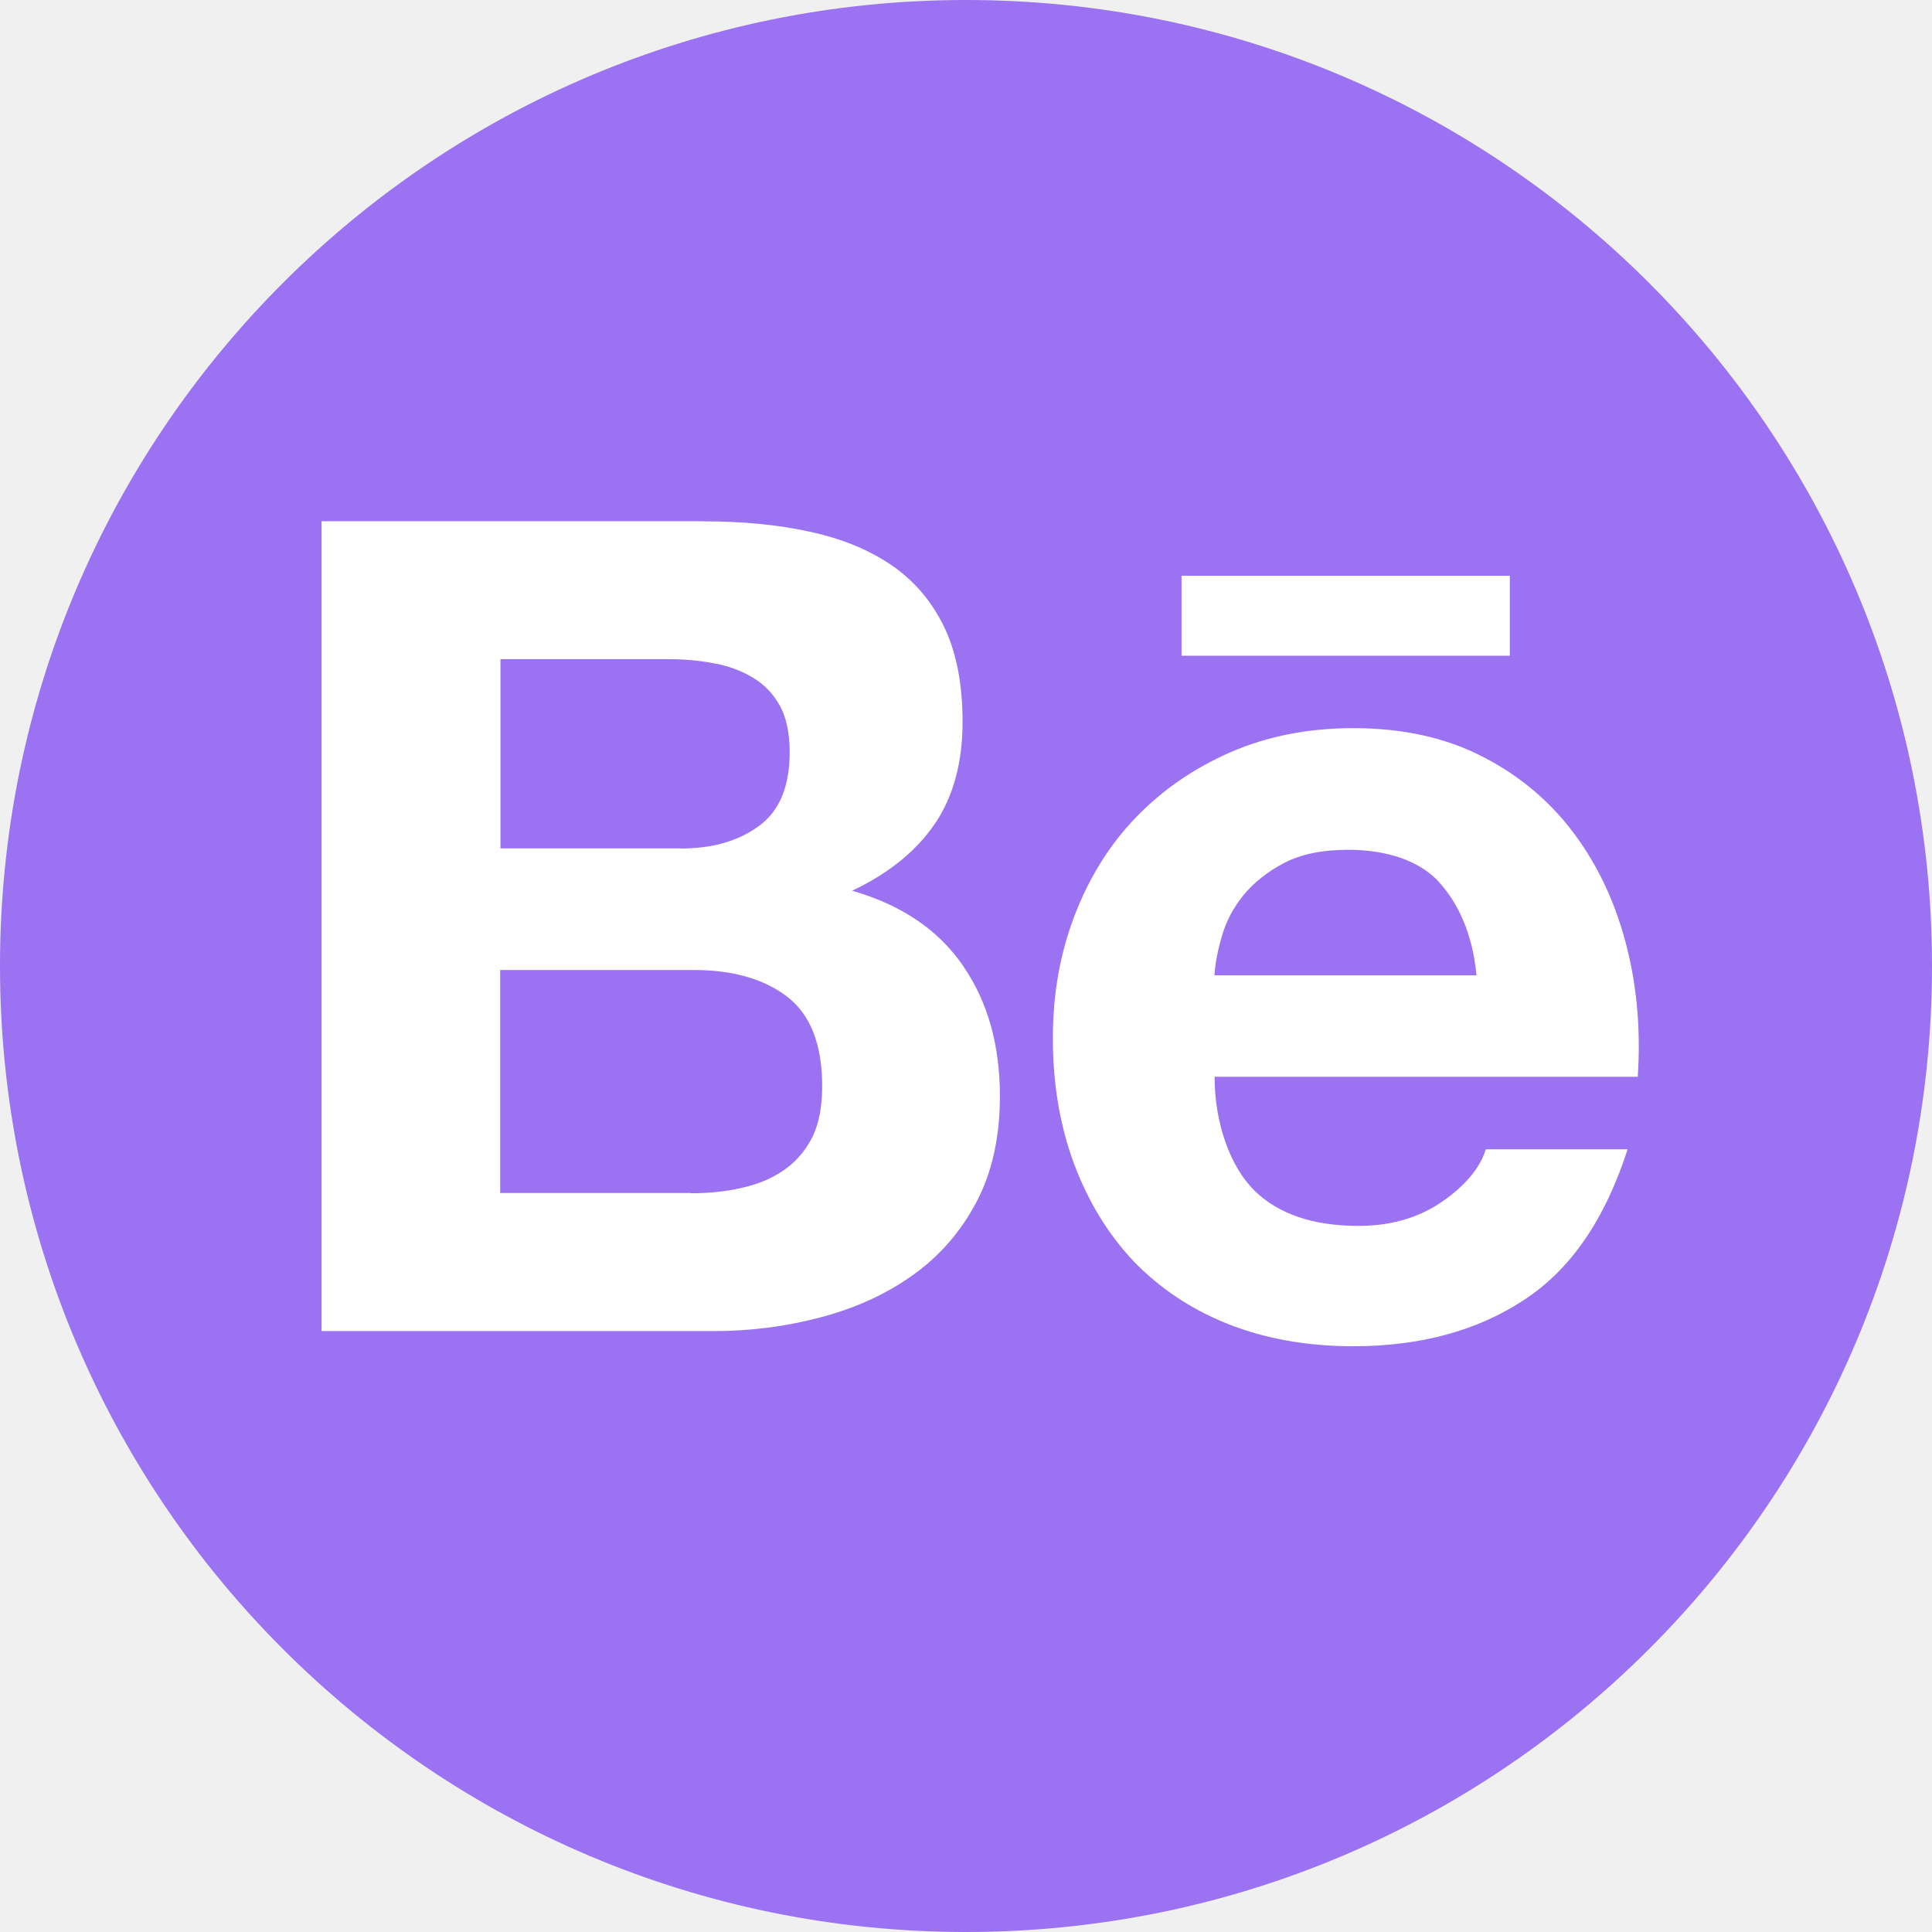
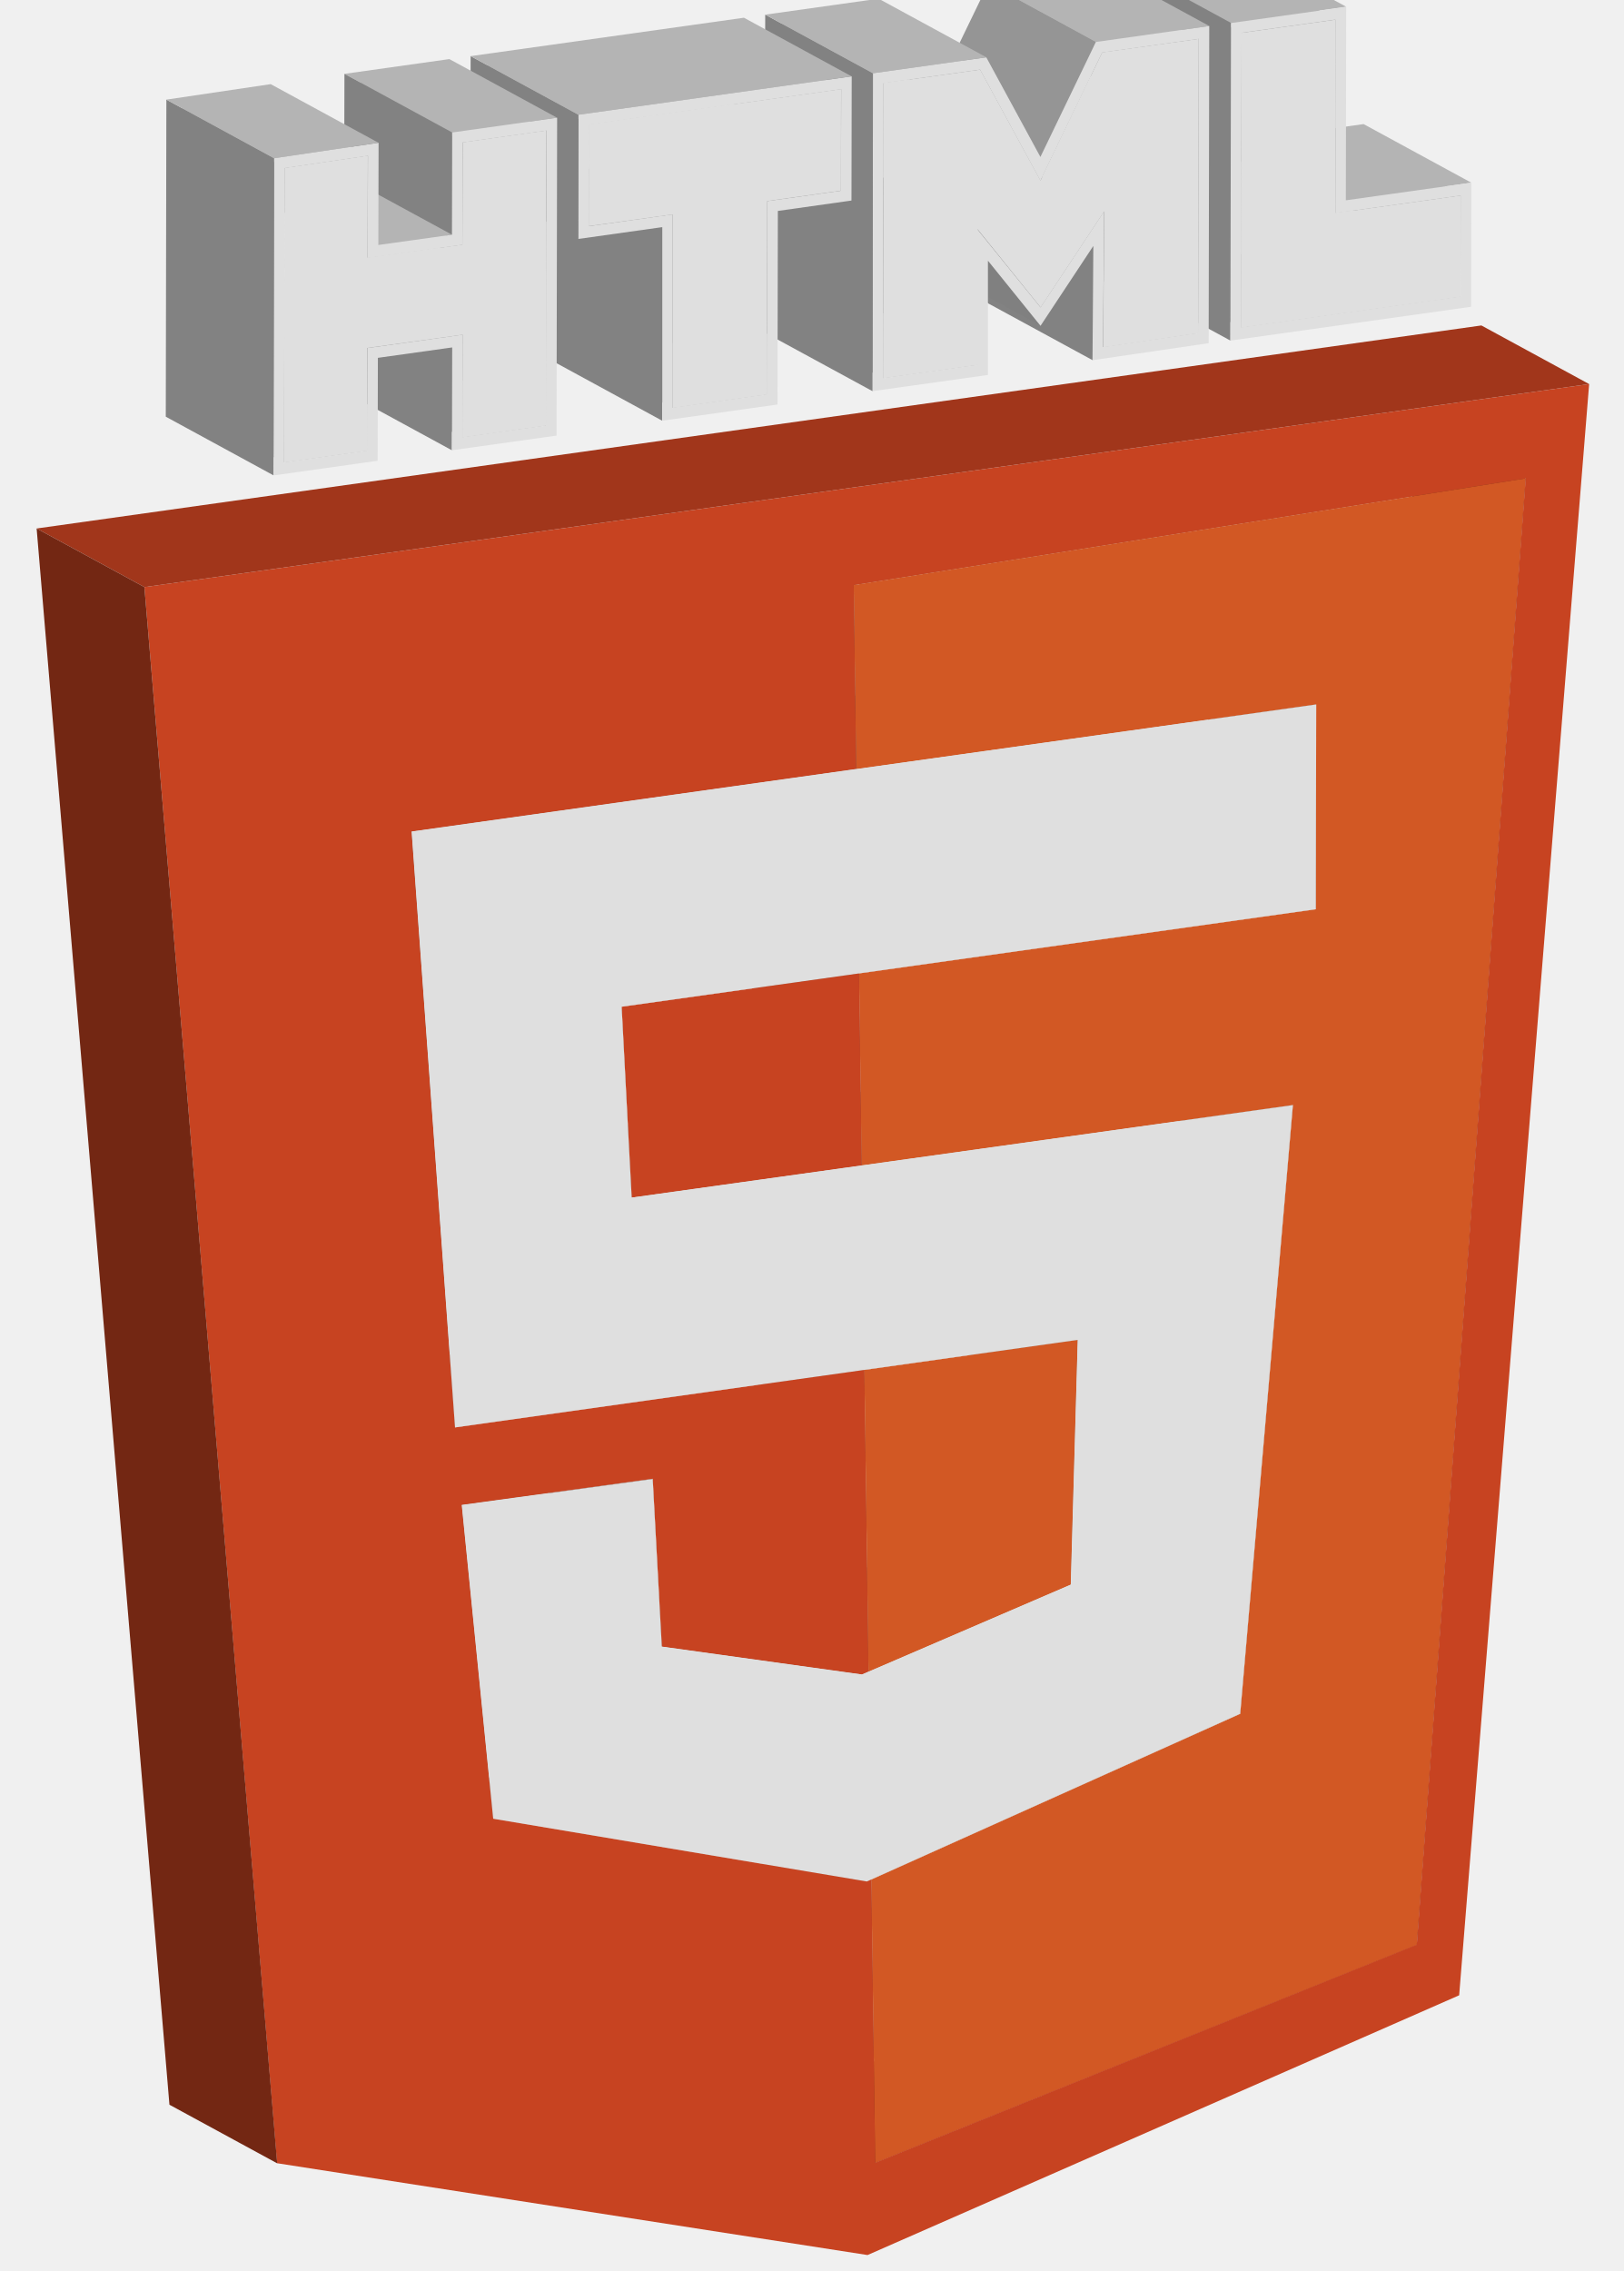
- <svg xmlns="http://www.w3.org/2000/svg" id="Layer_2" viewBox="0 0 135 135">
+ <svg xmlns="http://www.w3.org/2000/svg" id="Layer_2" viewBox="0 0 137.38 192.17">
  <defs>
-     <style>.cls-1{fill:#fff;}.cls-2{fill:#9b72f2;}</style>
+     <style>.cls-1{fill:#d25824;}.cls-2{fill:#a1361b;}.cls-3{fill:#c74321;}.cls-4{fill:#aa471d;}.cls-5{fill:#9c9c9c;}.cls-6{fill:#a0361b;}.cls-7{fill:#9a341a;}.cls-8{fill:#a9471d;}.cls-9{fill:#732713;}.cls-10{fill:#959595;}.cls-11{fill:#7b3315;}.cls-12{fill:#b4b4b4;}.cls-13{fill:#818181;}.cls-14{fill:gray;}.cls-15{fill:#828282;}.cls-16{fill:none;isolation:isolate;}.cls-17{fill:#7d3515;}.cls-18{fill:#adadad;}.cls-19{fill:#b3b3b3;}.cls-20{fill:#762814;}.cls-21{fill:#838383;}.cls-22{fill:#7b3415;}.cls-23{fill:#dfdfdf;}</style>
  </defs>
  <g id="Layer_1-2">
-     <circle class="cls-2" cx="67.5" cy="67.5" r="67.5" />
-     <path class="cls-1" d="m49.18,36.43c2.71,0,5.15.23,7.38.72,2.22.47,4.12,1.25,5.72,2.33,1.58,1.08,2.81,2.51,3.69,4.32.86,1.78,1.29,4.01,1.29,6.64,0,2.85-.65,5.23-1.94,7.13-1.3,1.9-3.22,3.46-5.78,4.67,3.48,1,6.06,2.76,7.77,5.27,1.72,2.52,2.56,5.54,2.56,9.08,0,2.87-.55,5.34-1.65,7.42-1.11,2.1-2.62,3.81-4.48,5.12-1.87,1.33-4.03,2.3-6.44,2.93-2.38.63-4.86.95-7.4.95h-27.43v-56.59h26.68Zm-1.61,22.86c2.21,0,4.04-.52,5.48-1.59,1.43-1.04,2.13-2.77,2.13-5.15,0-1.32-.23-2.4-.69-3.25-.48-.85-1.12-1.51-1.92-1.97-.8-.48-1.7-.81-2.74-.99-1.03-.2-2.1-.28-3.2-.28h-11.66v13.22h12.61Zm.69,24.09c1.23,0,2.4-.11,3.49-.36,1.11-.24,2.1-.63,2.94-1.2.83-.55,1.52-1.3,2.02-2.26.5-.95.74-2.18.74-3.67,0-2.92-.82-4.99-2.45-6.25-1.63-1.24-3.81-1.86-6.5-1.86h-13.55v15.58h13.3Z" />
-     <path class="cls-1" d="m87.65,83.19c1.68,1.65,4.12,2.47,7.28,2.47,2.27,0,4.23-.57,5.88-1.72,1.63-1.14,2.62-2.36,3.01-3.63h9.91c-1.59,4.93-4.01,8.45-7.31,10.57-3.26,2.13-7.23,3.19-11.86,3.19-3.23,0-6.13-.52-8.74-1.55-2.61-1.04-4.78-2.5-6.62-4.4-1.79-1.91-3.17-4.17-4.16-6.83-.98-2.64-1.47-5.57-1.47-8.73s.51-5.93,1.51-8.57c1.02-2.65,2.43-4.94,4.29-6.87,1.86-1.93,4.07-3.45,6.64-4.57,2.57-1.11,5.41-1.67,8.55-1.67,3.47,0,6.5.67,9.11,2.03,2.59,1.34,4.72,3.16,6.39,5.43,1.67,2.27,2.86,4.86,3.6,7.78.74,2.9.99,5.94.78,9.12h-29.57c0,3.24,1.1,6.31,2.79,7.95Zm12.93-21.53c-1.34-1.48-3.6-2.28-6.37-2.28-1.8,0-3.29.3-4.48.92-1.16.61-2.12,1.37-2.85,2.26-.73.91-1.22,1.86-1.51,2.89-.29.99-.46,1.9-.51,2.7h18.31c-.27-2.87-1.25-4.99-2.59-6.48Z" />
-     <rect class="cls-1" x="82.56" y="40.23" width="22.94" height="5.59" />
+     <g class="cls-16">
+       <polygon class="cls-2" points="74.07 183.02 64.95 178.06 110.78 159.62 119.9 164.58 74.07 183.02" />
+       <polygon class="cls-17" points="104.96 145.02 95.85 140.06 100.31 88.55 109.42 93.51 104.96 145.02" />
+       <polygon class="cls-11" points="74.07 183.02 64.95 178.06 64.62 154.08 73.74 159.04 74.07 183.02" />
+       <polygon class="cls-8" points="73.74 159.04 64.62 154.08 95.85 140.06 104.96 145.02 73.74 159.04" />
+       <polygon class="cls-6" points="73.36 159.21 64.24 154.25 64.62 154.08 73.74 159.04 73.36 159.21" />
+       <polygon class="cls-21" points="90.62 134.09 81.51 129.13 82.1 108.42 91.21 113.38 90.62 134.09" />
+       <polygon class="cls-20" points="119.9 164.58 110.78 159.62 120 35.52 129.12 40.48 119.9 164.58" />
+       <polygon class="cls-19" points="73.5 141.46 64.38 136.5 81.51 129.13 90.62 134.09 73.5 141.46" />
+       <polygon class="cls-19" points="72.95 141.7 63.83 136.74 64.38 136.5 73.5 141.46 72.95 141.7" />
+       <polygon class="cls-22" points="111.36 76.94 102.24 71.98 102.27 54.65 111.39 59.61 111.36 76.94" />
+       <polygon class="cls-11" points="73.5 141.46 64.38 136.5 64.04 110.96 73.15 115.92 73.5 141.46" />
+       <polygon class="cls-4" points="73.15 115.92 64.04 110.96 82.1 108.42 91.21 113.38 73.15 115.92" />
+       <polygon class="cls-18" points="56.01 139.34 46.89 134.38 63.83 136.74 72.95 141.7 56.01 139.34" />
+       <polygon class="cls-12" points="72.92 98.62 63.8 93.66 100.31 88.55 109.42 93.51 72.92 98.62" />
+       <polygon class="cls-7" points="41.74 153.9 32.62 148.94 64.24 154.25 73.36 159.21 41.74 153.9" />
+       <polygon class="cls-9" points="56.01 139.34 46.89 134.38 46.12 120.19 55.24 125.15 56.01 139.34" />
+       <polygon class="cls-12" points="53.46 101.34 44.34 96.38 63.8 93.66 72.92 98.62 53.46 101.34" />
+       <polygon class="cls-11" points="72.92 98.62 63.8 93.66 63.58 77.41 72.7 82.37 72.92 98.62" />
+       <polygon class="cls-4" points="72.7 82.37 63.58 77.41 102.24 71.98 111.36 76.94 72.7 82.37" />
+       <polygon class="cls-12" points="39.08 127.36 29.96 122.4 46.12 120.19 55.24 125.15 39.08 127.36" />
+       <polygon class="cls-14" points="41.74 153.9 32.62 148.94 29.96 122.4 39.08 127.36 41.74 153.9" />
+       <polygon class="cls-12" points="72.46 65.08 63.34 60.12 102.27 54.65 111.39 59.61 72.46 65.08" />
+       <polygon class="cls-2" points="38.51 120.79 29.4 115.83 64.04 110.96 73.15 115.92 38.51 120.79" />
+       <polygon class="cls-4" points="72.25 49.51 63.13 44.55 120 35.52 129.12 40.48 72.25 49.51" />
+       <polygon class="cls-1" points="72.25 49.51 129.12 40.48 119.9 164.58 74.07 183.02 73.74 159.04 104.96 145.02 109.42 93.51 72.92 98.62 72.7 82.37 111.36 76.94 111.39 59.61 72.46 65.08 72.25 49.51" />
+       <polygon class="cls-11" points="72.46 65.08 63.34 60.12 63.13 44.55 72.25 49.51 72.46 65.08" />
+       <polygon class="cls-9" points="53.46 101.34 44.34 96.38 43.49 80.23 52.61 85.19 53.46 101.34" />
+       <polygon class="cls-2" points="52.61 85.19 43.49 80.23 63.58 77.41 72.7 82.37 52.61 85.19" />
+       <polygon class="cls-3" points="52.61 85.19 72.7 82.37 72.92 98.62 53.46 101.34 52.61 85.19" />
+       <polygon class="cls-12" points="34.84 70.37 25.72 65.41 63.34 60.12 72.46 65.08 34.84 70.37" />
+       <polygon class="cls-13" points="38.51 120.79 29.4 115.83 25.72 65.41 34.84 70.37 38.51 120.79" />
+       <path class="cls-3" d="m12.22,49.68l122.27-17.18-11,136.34-50.07,21.98-49.97-7.77L12.22,49.68Zm107.68,114.89l9.22-124.1-56.87,9.03.21,15.57-37.63,5.29,3.68,50.42,34.64-4.87.35,25.54-.55.24-16.94-2.36-.77-14.2-16.16,2.21,2.66,26.54,31.62,5.31.38-.17.33,23.99,45.83-18.45" />
+       <polygon class="cls-1" points="73.15 115.92 73.5 141.46 90.62 134.09 91.21 113.38 73.15 115.92" />
+       <polygon class="cls-23" points="111.39 59.61 111.36 76.94 72.7 82.37 52.61 85.19 53.46 101.34 72.92 98.62 109.42 93.51 104.96 145.02 73.74 159.04 73.36 159.21 41.74 153.9 39.08 127.36 55.24 125.15 56.01 139.34 72.95 141.7 73.5 141.46 90.62 134.09 91.21 113.38 73.15 115.92 38.51 120.79 34.84 70.37 72.46 65.08 111.39 59.61" />
+       <polygon class="cls-2" points="12.22 49.68 3.1 44.72 125.37 27.54 134.49 32.5 12.22 49.68" />
+       <polygon class="cls-9" points="23.46 183.06 14.34 178.1 3.1 44.72 12.22 49.68 23.46 183.06" />
+     </g>
+     <g class="cls-16">
+       <polygon class="cls-15" points="123.61 25.12 114.5 20.16 114.51 11.58 123.63 16.54 123.61 25.12" />
+       <polygon class="cls-12" points="113.01 18.03 103.89 13.07 114.51 11.58 123.63 16.54 113.01 18.03" />
+       <polygon class="cls-12" points="113.9 16.95 104.78 11.99 115.4 10.5 124.52 15.46 113.9 16.95" />
+       <polygon class="cls-12" points="105.02 27.73 95.9 22.77 114.5 20.16 123.61 25.12 105.02 27.73" />
+       <polygon class="cls-15" points="113.01 18.03 103.89 13.07 103.92 -3.3 113.04 1.66 113.01 18.03" />
+       <polygon class="cls-12" points="105.07 2.78 95.95 -2.18 103.92 -3.3 113.04 1.66 105.07 2.78" />
+       <polygon class="cls-15" points="105.02 27.73 95.9 22.77 95.95 -2.18 105.07 2.78 105.02 27.73" />
+       <polygon class="cls-23" points="113.04 1.66 113.01 18.03 123.63 16.54 123.61 25.12 105.02 27.73 105.07 2.78 113.04 1.66" />
+       <polygon class="cls-12" points="104.18 1.94 95.06 -3.02 104.81 -4.39 113.93 .57 104.18 1.94" />
+       <polygon class="cls-15" points="104.13 28.82 95.01 23.86 95.06 -3.02 104.18 1.94 104.13 28.82" />
+       <path class="cls-23" d="m113.9,16.95l10.62-1.49-.02,10.5-20.37,2.86.05-26.87,9.75-1.37-.03,16.38Zm9.72,8.17l.02-8.58-10.62,1.49.03-16.38-7.97,1.12-.05,24.95,18.59-2.61" />
+     </g>
+     <g class="cls-16">
+       <polygon class="cls-12" points="93.37 29.39 84.25 24.43 92.29 23.24 101.41 28.2 93.37 29.39" />
+       <polygon class="cls-15" points="101.41 28.2 92.29 23.24 92.34 -1.67 101.45 3.29 101.41 28.2" />
+       <polygon class="cls-15" points="93.37 29.39 84.25 24.43 84.33 12.92 93.45 17.88 93.37 29.39" />
+       <polygon class="cls-15" points="92.47 30.48 83.35 25.52 83.42 15.85 92.54 20.81 92.47 30.48" />
+       <polygon class="cls-5" points="88.07 26.01 78.95 21.05 84.33 12.92 93.45 17.88 88.07 26.01" />
+       <polygon class="cls-12" points="93.28 4.43 84.17 -.53 92.34 -1.67 101.45 3.29 93.28 4.43" />
+       <polygon class="cls-10" points="88.06 15.28 78.94 10.32 84.17 -.53 93.28 4.43 88.06 15.28" />
+       <polygon class="cls-14" points="88.07 26.01 78.95 21.05 73.62 14.43 82.73 19.39 88.07 26.01" />
+       <polygon class="cls-14" points="88.07 27.56 78.95 22.6 74.5 17.09 83.62 22.05 88.07 27.56" />
+       <polygon class="cls-10" points="88.06 13.28 78.94 8.32 83.65 -1.41 92.76 3.55 88.06 13.28" />
+       <polygon class="cls-12" points="92.76 3.55 83.65 -1.41 93.23 -2.76 102.34 2.2 92.76 3.55" />
+       <polygon class="cls-15" points="82.72 30.89 73.6 25.93 73.62 14.43 82.73 19.39 82.72 30.89" />
+       <polygon class="cls-12" points="74.73 32.01 65.62 27.05 73.6 25.93 82.72 30.89 74.73 32.01" />
+       <polygon class="cls-14" points="88.06 15.28 78.94 10.32 73.83 .93 82.95 5.89 88.06 15.28" />
+       <polygon class="cls-15" points="74.73 32.01 65.62 27.05 65.65 2.08 74.76 7.04 74.73 32.01" />
+       <polygon class="cls-12" points="74.76 7.04 65.65 2.08 73.83 .93 82.95 5.89 74.76 7.04" />
+       <polygon class="cls-23" points="101.45 3.29 101.41 28.2 93.37 29.39 93.45 17.88 88.07 26.01 82.73 19.39 82.72 30.89 74.73 32.01 74.76 7.04 82.95 5.89 88.06 15.28 93.28 4.43 101.45 3.29" />
+       <path class="cls-23" d="m92.76,3.55l9.58-1.35-.05,26.84-9.83,1.44.07-9.67-4.47,6.76-4.45-5.51v9.67s-9.77,1.37-9.77,1.37l.03-26.9,9.6-1.35,4.58,8.43,4.7-9.74Zm8.64,24.66l.05-24.92-8.17,1.15-5.23,10.85-5.11-9.4-8.19,1.15-.03,24.98,7.99-1.12v-11.5s5.35,6.61,5.35,6.61l5.38-8.13-.09,11.51,8.04-1.18" />
+       <polygon class="cls-15" points="73.84 33.1 64.72 28.14 64.76 1.24 73.88 6.2 73.84 33.1" />
+       <polygon class="cls-12" points="73.88 6.2 64.76 1.24 74.36 -.11 83.48 4.85 73.88 6.2" />
+     </g>
+     <g class="cls-16">
+       <polygon class="cls-12" points="56.93 34.52 47.81 29.56 55.79 28.43 64.9 33.39 56.93 34.52" />
+       <polygon class="cls-15" points="71.17 16.13 62.05 11.17 62.07 2.58 71.18 7.54 71.17 16.13" />
+       <polygon class="cls-15" points="64.9 33.39 55.79 28.43 55.82 12.05 64.93 17.01 64.9 33.39" />
+       <polygon class="cls-12" points="64.93 17.01 55.82 12.05 62.05 11.17 71.17 16.13 64.93 17.01" />
+       <polygon class="cls-15" points="56.93 34.52 47.81 29.56 47.81 13.18 56.93 18.14 56.93 34.52" />
+       <polygon class="cls-15" points="56.04 35.6 46.93 30.64 46.92 14.26 56.04 19.22 56.04 35.6" />
+       <polygon class="cls-12" points="49.82 19.13 40.7 14.18 47.81 13.18 56.93 18.14 49.82 19.13" />
+       <polygon class="cls-12" points="49.83 10.54 40.72 5.58 62.07 2.58 71.18 7.54 49.83 10.54" />
+       <polygon class="cls-15" points="49.82 19.13 40.7 14.17 40.72 5.58 49.83 10.54 49.82 19.13" />
+       <path class="cls-23" d="m48.95,9.71l23.13-3.25-.02,10.51-6.23.88-.03,16.38-9.75,1.37v-16.38s-7.11,1-7.11,1l.02-10.51Zm22.22,6.43l.02-8.59-21.35,3-.02,8.59,7.11-1v16.38s7.97-1.12,7.97-1.12l.03-16.38,6.23-.88" />
+       <polygon class="cls-23" points="71.18 7.54 71.17 16.13 64.93 17.01 64.9 33.39 56.93 34.52 56.93 18.14 49.82 19.13 49.83 10.54 71.18 7.54" />
+       <polygon class="cls-15" points="48.93 20.22 39.81 15.26 39.83 4.75 48.95 9.71 48.93 20.22" />
+       <polygon class="cls-12" points="48.95 9.71 39.83 4.75 62.96 1.5 72.07 6.46 48.95 9.71" />
+     </g>
+     <g class="cls-16">
+       <polygon class="cls-12" points="39.13 37.02 30.02 32.06 37.09 31.06 46.21 36.02 39.13 37.02" />
+       <polygon class="cls-15" points="46.21 36.02 37.09 31.06 37.14 6.08 46.25 11.04 46.21 36.02" />
+       <polygon class="cls-15" points="39.13 37.02 30.02 32.06 30.03 23.36 39.15 28.32 39.13 37.02" />
+       <polygon class="cls-15" points="38.24 38.1 29.13 33.14 29.14 24.44 38.26 29.4 38.24 38.1" />
+       <polygon class="cls-12" points="31.08 29.44 21.97 24.48 30.03 23.36 39.15 28.32 31.08 29.44" />
+       <polygon class="cls-15" points="31.07 38.15 21.95 33.19 21.97 24.48 31.08 29.44 31.07 38.15" />
+       <polygon class="cls-12" points="39.16 12.04 30.04 7.08 37.14 6.08 46.25 11.04 39.16 12.04" />
+       <polygon class="cls-15" points="39.13 20.7 30.02 15.74 30.04 7.08 39.16 12.04 39.13 20.7" />
+       <polygon class="cls-12" points="24.03 39.14 14.92 34.18 21.95 33.19 31.07 38.15 24.03 39.14" />
+       <polygon class="cls-12" points="38.27 11.21 29.15 6.25 38.03 5 47.14 9.96 38.27 11.21" />
+       <polygon class="cls-15" points="38.25 19.86 29.13 14.9 29.15 6.25 38.27 11.21 38.25 19.86" />
+       <polygon class="cls-12" points="31.11 21.82 22 16.86 30.02 15.74 39.13 20.7 31.11 21.82" />
+       <polygon class="cls-12" points="32.01 20.73 22.9 15.77 29.13 14.9 38.25 19.86 32.01 20.73" />
+       <polygon class="cls-15" points="31.11 21.82 22 16.86 22.01 8.21 31.13 13.17 31.11 21.82" />
+       <polygon class="cls-15" points="24.03 39.14 14.92 34.18 14.96 9.25 24.08 14.21 24.03 39.14" />
+       <polygon class="cls-12" points="24.08 14.21 14.96 9.25 22.01 8.21 31.13 13.17 24.08 14.21" />
+       <polygon class="cls-23" points="46.25 11.04 46.21 36.02 39.13 37.02 39.15 28.32 31.08 29.44 31.07 38.15 24.03 39.14 24.08 14.21 31.13 13.17 31.11 21.82 39.13 20.7 39.16 12.04 46.25 11.04" />
+       <path class="cls-23" d="m38.27,11.21l8.88-1.25-.05,26.9-8.85,1.24.02-8.7-6.29.88-.02,8.71-8.81,1.24.05-26.84,8.84-1.31-.02,8.65,6.23-.87.02-8.66Zm7.94,24.82l.05-24.98-7.1,1-.02,8.66-8.02,1.12.02-8.65-7.05,1.04-.05,24.93,7.03-.99.02-8.71,8.07-1.13-.02,8.7,7.07-.99" />
+       <polygon class="cls-15" points="23.14 40.22 14.03 35.26 14.08 8.43 23.19 13.39 23.14 40.22" />
+       <polygon class="cls-12" points="23.19 13.39 14.08 8.43 22.91 7.12 32.03 12.08 23.19 13.39" />
+     </g>
  </g>
</svg>
